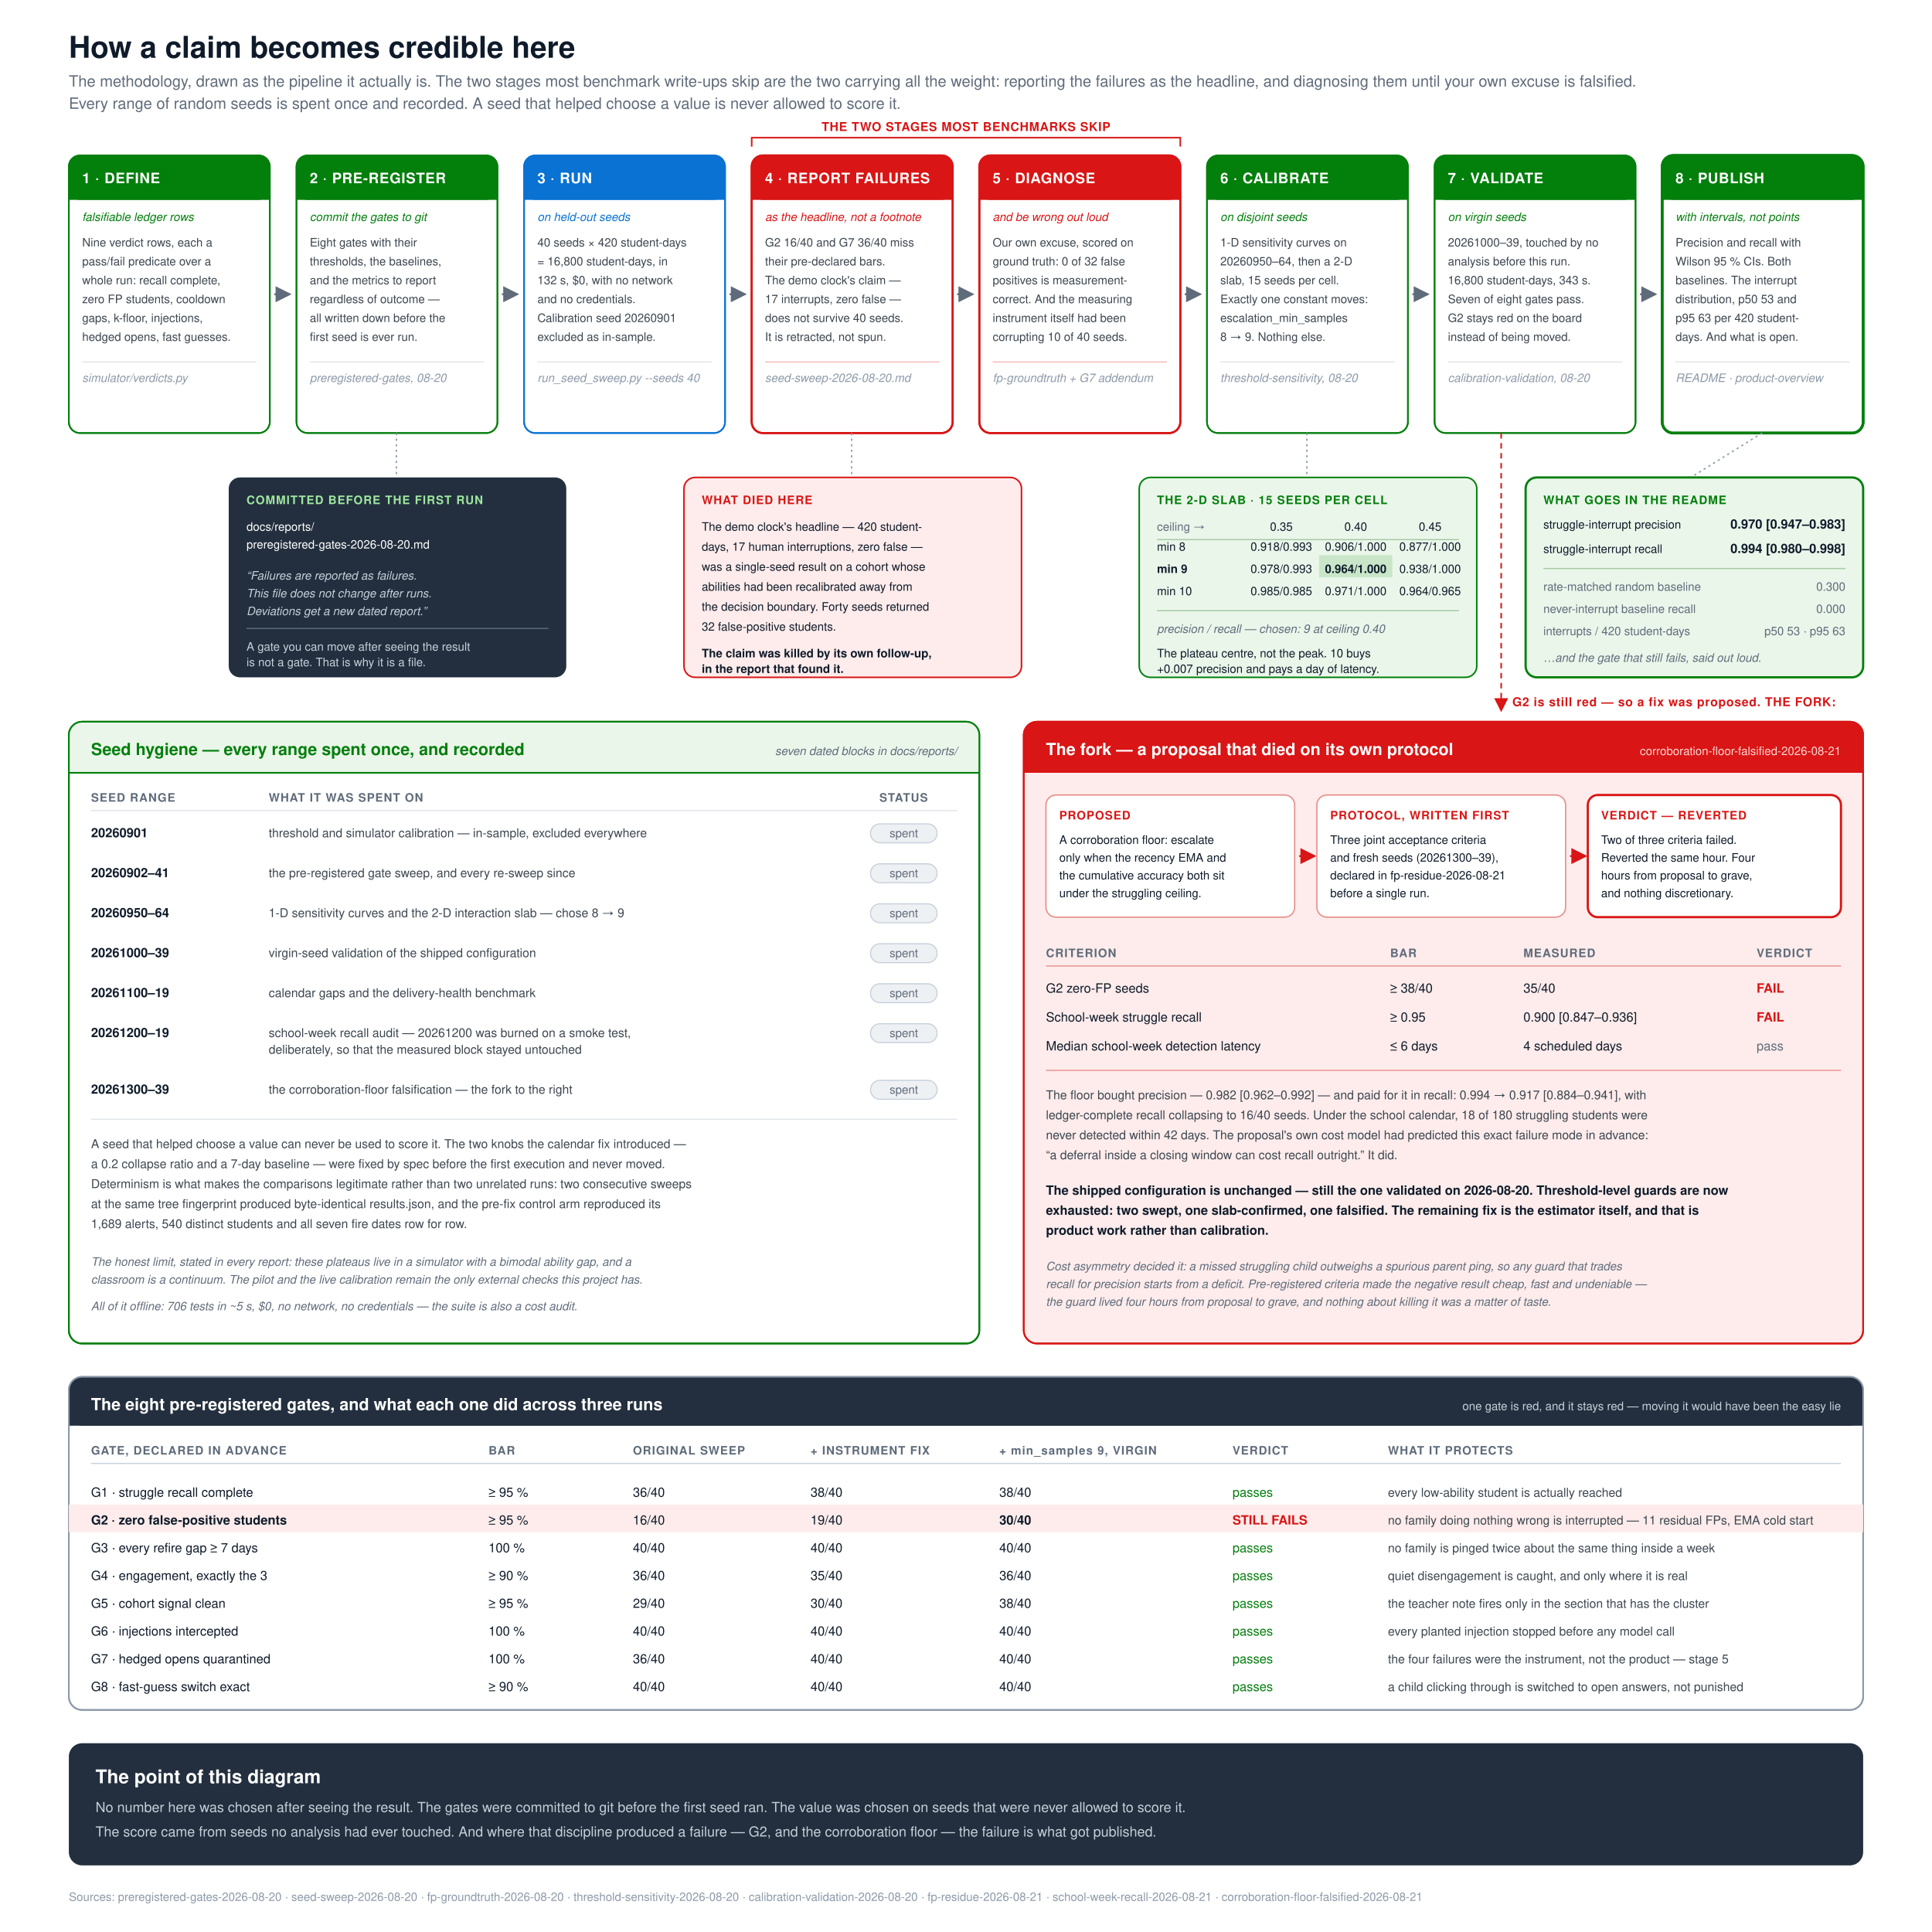
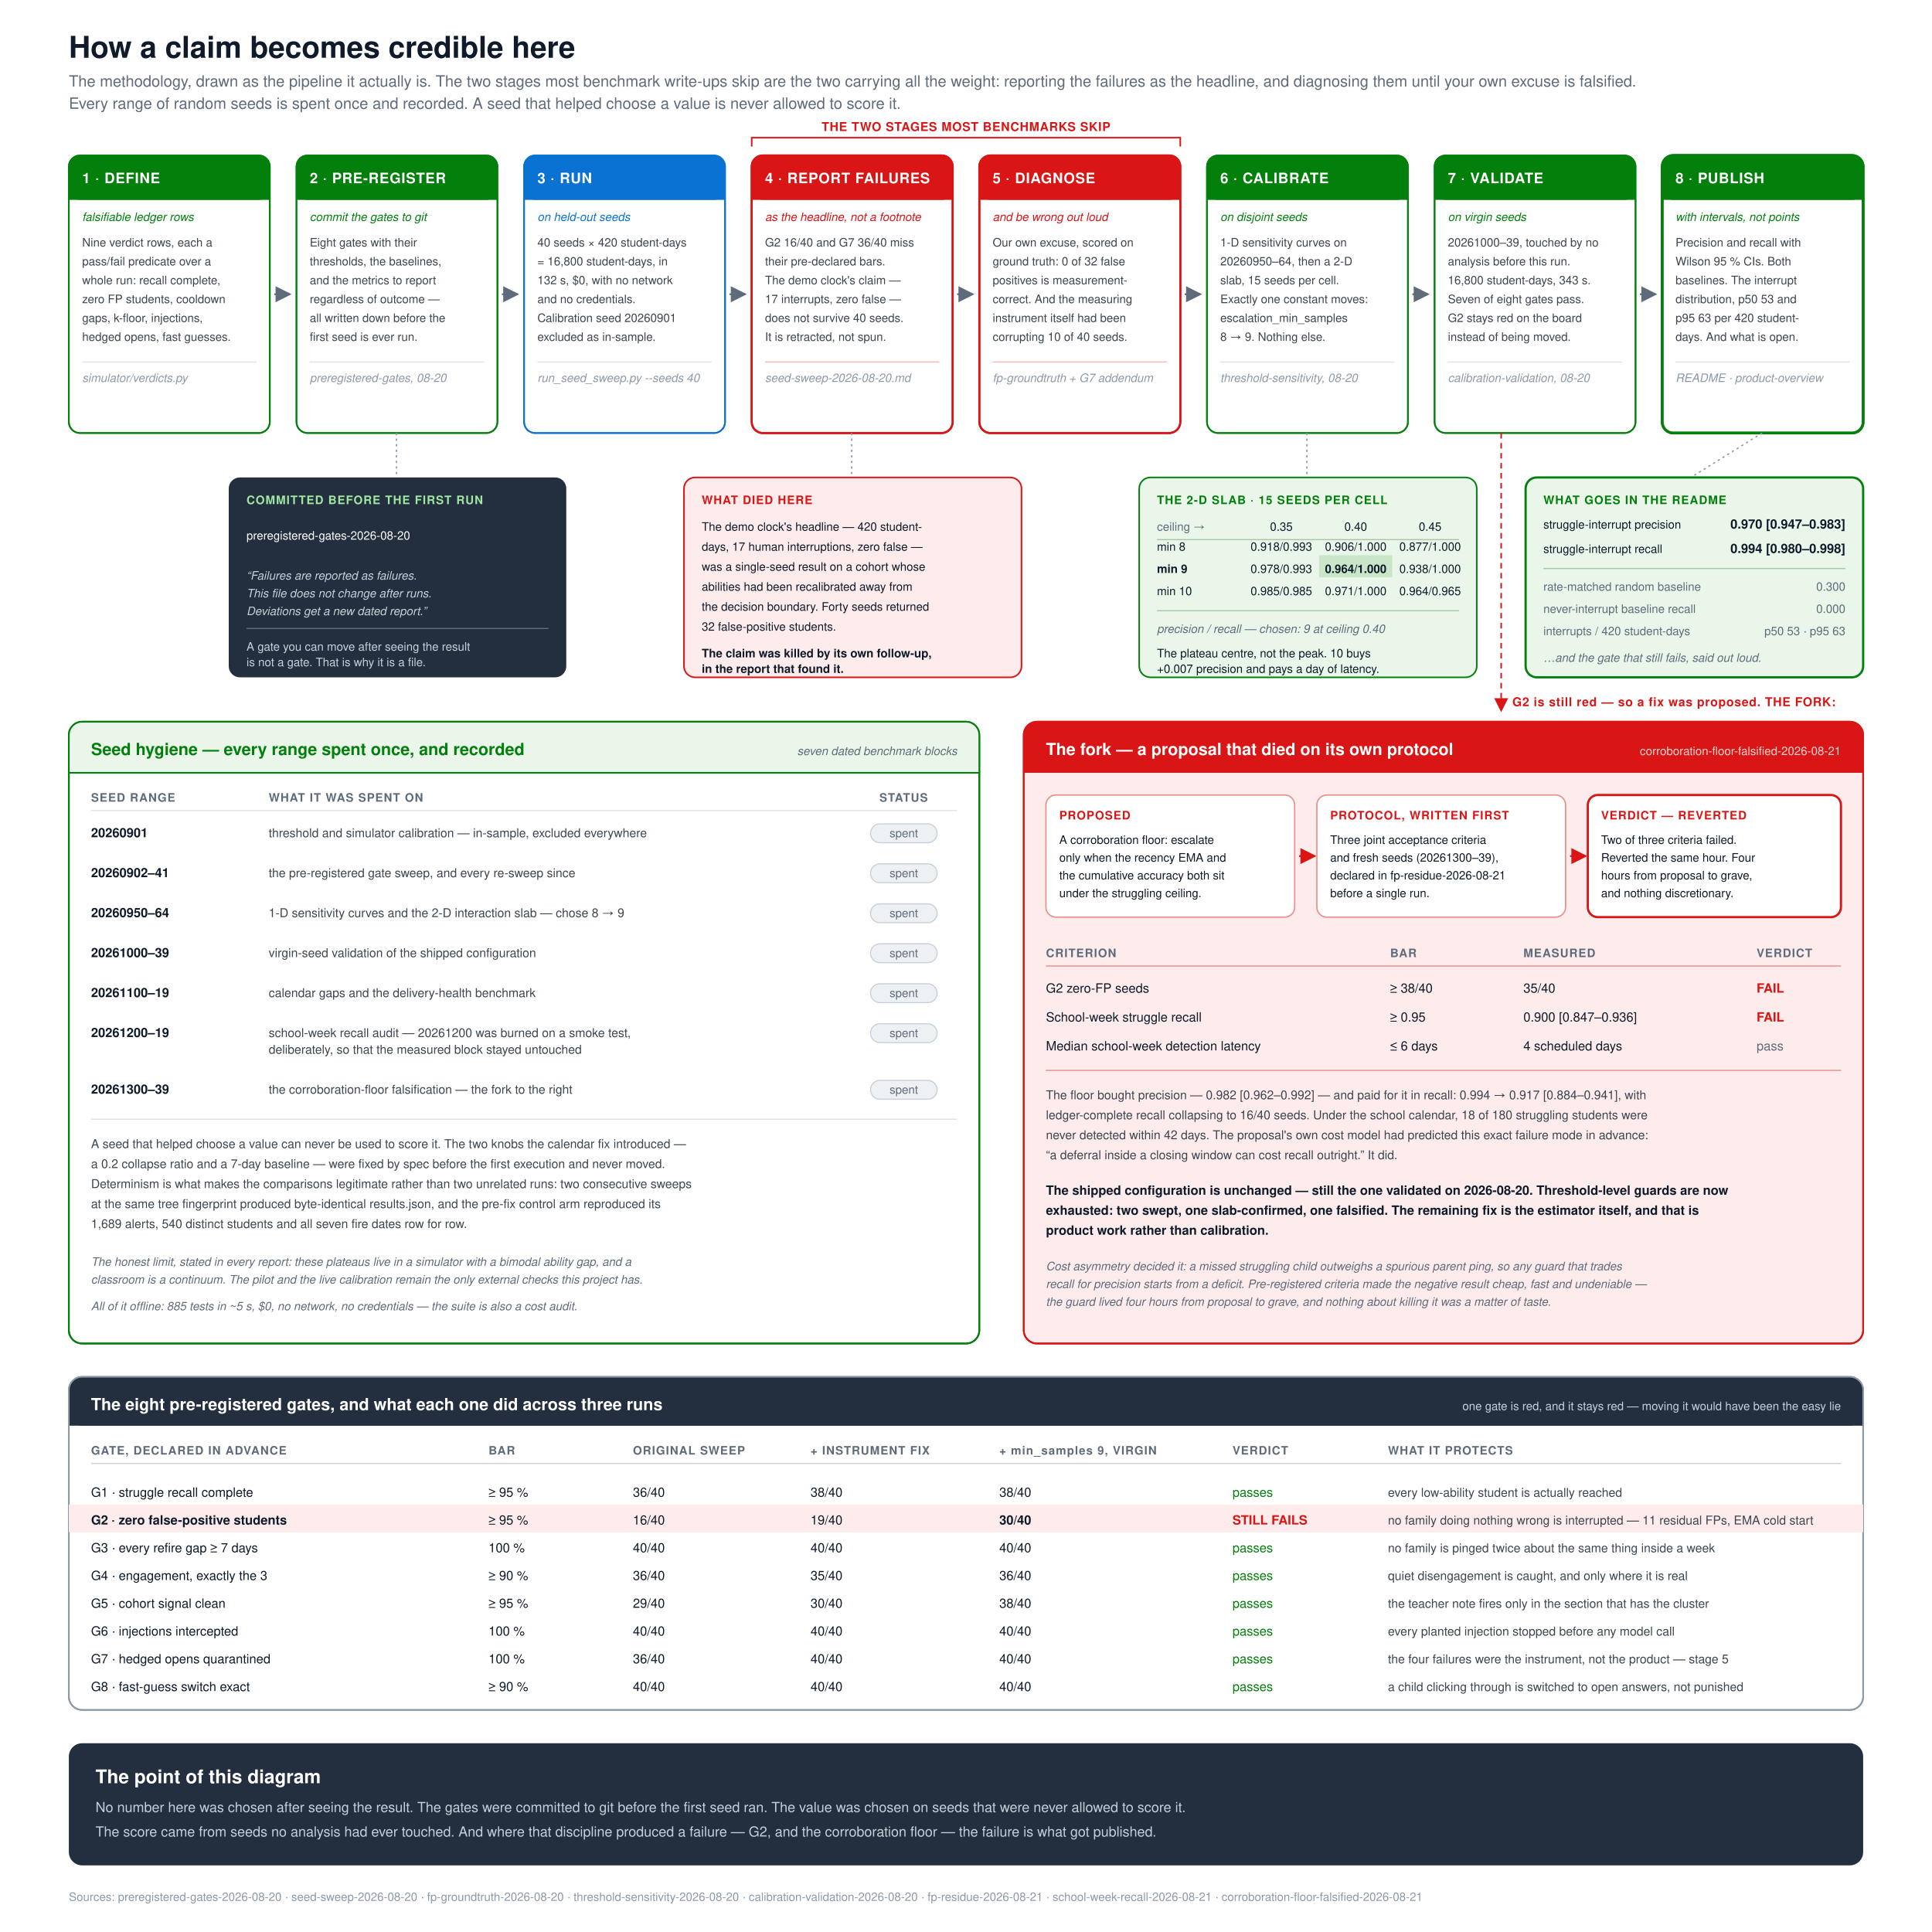
<svg xmlns="http://www.w3.org/2000/svg" width="1740" height="1740" viewBox="0 0 1740 1740">
  <style>
text { font-family: "Helvetica Neue", Helvetica, Arial, sans-serif; }
.title { font-size: 27px; font-weight: 700; fill: #0f1b2a; }
.sub { font-size: 14px; fill: #5f6b7a; }
.sh { font-size: 13px; font-weight: 700; fill: #ffffff; letter-spacing: 0.5px; }
.scap { font-size: 10.5px; font-style: italic; }
.sb { font-size: 10.5px; fill: #3c4650; }
.rcpt { font-size: 10.5px; font-style: italic; fill: #8c99a8; }
.lbl { font-size: 10.5px; font-weight: 700; letter-spacing: 0.7px; }
.co { font-size: 10.5px; fill: #0f1b2a; }
.coq { font-size: 10.5px; font-style: italic; fill: #c6d0da; }
.cow { font-size: 10.5px; fill: #ffffff; }
.ph { font-size: 15px; font-weight: 700; }
.tr { font-size: 11.5px; fill: #0f1b2a; }
.trb { font-size: 11.5px; font-weight: 700; fill: #0f1b2a; }
.trs { font-size: 11px; fill: #3c4650; }
.note { font-size: 11px; fill: #3c4650; }
.cap { font-size: 10.5px; font-style: italic; fill: #5f6b7a; }
.brk { font-size: 11px; font-weight: 700; fill: #d91515; letter-spacing: 0.5px; }
.foot { font-size: 10.5px; fill: #8c99a8; }
</style>
  <defs>
    <marker id="ar" markerWidth="9" markerHeight="9" refX="8" refY="4.5" orient="auto">
      <path d="M0,0 L9,4.5 L0,9 Z" fill="#5f6b7a" />
    </marker>
    <marker id="arr" markerWidth="9" markerHeight="9" refX="8" refY="4.5" orient="auto">
      <path d="M0,0 L9,4.5 L0,9 Z" fill="#d91515" />
    </marker>
  </defs>
  <rect x="0" y="0" width="1740" height="1740" fill="#ffffff" />
  <text class="title" x="62" y="52">How a claim becomes credible here</text>
  <text class="sub" x="62" y="78">The methodology, drawn as the pipeline it actually is. The two stages most benchmark write-ups skip are the two carrying all the weight: reporting the failures as the headline, and diagnosing them until your own excuse is falsified.</text>
  <text class="sub" x="62" y="98">Every range of random seeds is spent once and recorded. A seed that helped choose a value is never allowed to score it.</text>
  <path d="M677 132 L677 124 L1063 124 L1063 132" fill="none" stroke="#d91515" stroke-width="1.4" />
  <text class="brk" x="870" y="118" text-anchor="middle">THE TWO STAGES MOST BENCHMARKS SKIP</text>
  <g id="stage1">
    <rect x="62" y="140" width="181" height="250" rx="10" fill="#ffffff" stroke="#037f0c" stroke-width="1.4" />
    <rect x="62" y="140" width="181" height="40" rx="10" fill="#037f0c" />
    <rect x="62" y="164" width="181" height="16" fill="#037f0c" />
    <text class="sh" x="74" y="165">1 · DEFINE</text>
    <text class="scap" x="74" y="199" style="fill:#037f0c">falsifiable ledger rows</text>
    <text class="sb" x="74" y="222">Nine verdict rows, each a</text>
    <text class="sb" x="74" y="239">pass/fail predicate over a</text>
    <text class="sb" x="74" y="256">whole run: recall complete,</text>
    <text class="sb" x="74" y="273">zero FP students, cooldown</text>
    <text class="sb" x="74" y="290">gaps, k-floor, injections,</text>
    <text class="sb" x="74" y="307">hedged opens, fast guesses.</text>
    <line x1="74" y1="326" x2="231" y2="326" stroke="#dfe3e8" stroke-width="1" />
    <text class="rcpt" x="74" y="344">simulator/verdicts.py</text>
    <rect x="62" y="140" width="181" height="250" rx="10" fill="none" stroke="#037f0c" stroke-width="1.4" />
  </g>
  <line x1="247" y1="265" x2="261" y2="265" stroke="#5f6b7a" stroke-width="1.6" marker-end="url(#ar)" />
  <g id="stage2">
    <rect x="267" y="140" width="181" height="250" rx="10" fill="#ffffff" stroke="#037f0c" stroke-width="1.4" />
    <rect x="267" y="140" width="181" height="40" rx="10" fill="#037f0c" />
    <rect x="267" y="164" width="181" height="16" fill="#037f0c" />
    <text class="sh" x="279" y="165">2 · PRE-REGISTER</text>
    <text class="scap" x="279" y="199" style="fill:#037f0c">commit the gates to git</text>
    <text class="sb" x="279" y="222">Eight gates with their</text>
    <text class="sb" x="279" y="239">thresholds, the baselines,</text>
    <text class="sb" x="279" y="256">and the metrics to report</text>
    <text class="sb" x="279" y="273">regardless of outcome —</text>
    <text class="sb" x="279" y="290">all written down before the</text>
    <text class="sb" x="279" y="307">first seed is ever run.</text>
    <line x1="279" y1="326" x2="436" y2="326" stroke="#dfe3e8" stroke-width="1" />
    <text class="rcpt" x="279" y="344">preregistered-gates, 08-20</text>
    <rect x="267" y="140" width="181" height="250" rx="10" fill="none" stroke="#037f0c" stroke-width="1.4" />
  </g>
  <line x1="452" y1="265" x2="466" y2="265" stroke="#5f6b7a" stroke-width="1.6" marker-end="url(#ar)" />
  <g id="stage3">
    <rect x="472" y="140" width="181" height="250" rx="10" fill="#ffffff" stroke="#0972d3" stroke-width="1.4" />
    <rect x="472" y="140" width="181" height="40" rx="10" fill="#0972d3" />
    <rect x="472" y="164" width="181" height="16" fill="#0972d3" />
    <text class="sh" x="484" y="165">3 · RUN</text>
    <text class="scap" x="484" y="199" style="fill:#0972d3">on held-out seeds</text>
    <text class="sb" x="484" y="222">40 seeds × 420 student-days</text>
    <text class="sb" x="484" y="239">= 16,800 student-days, in</text>
    <text class="sb" x="484" y="256">132 s, $0, with no network</text>
    <text class="sb" x="484" y="273">and no credentials.</text>
    <text class="sb" x="484" y="290">Calibration seed 20260901</text>
    <text class="sb" x="484" y="307">excluded as in-sample.</text>
    <line x1="484" y1="326" x2="641" y2="326" stroke="#dfe3e8" stroke-width="1" />
    <text class="rcpt" x="484" y="344">run_seed_sweep.py --seeds 40</text>
    <rect x="472" y="140" width="181" height="250" rx="10" fill="none" stroke="#0972d3" stroke-width="1.4" />
  </g>
  <line x1="657" y1="265" x2="671" y2="265" stroke="#5f6b7a" stroke-width="1.6" marker-end="url(#ar)" />
  <g id="stage4">
    <rect x="677" y="140" width="181" height="250" rx="10" fill="#ffffff" stroke="#d91515" stroke-width="1.8" />
    <rect x="677" y="140" width="181" height="40" rx="10" fill="#d91515" />
    <rect x="677" y="164" width="181" height="16" fill="#d91515" />
    <text class="sh" x="689" y="165">4 · REPORT FAILURES</text>
    <text class="scap" x="689" y="199" style="fill:#d91515">as the headline, not a footnote</text>
    <text class="sb" x="689" y="222">G2 16/40 and G7 36/40 miss</text>
    <text class="sb" x="689" y="239">their pre-declared bars.</text>
    <text class="sb" x="689" y="256">The demo clock's claim —</text>
    <text class="sb" x="689" y="273">17 interrupts, zero false —</text>
    <text class="sb" x="689" y="290">does not survive 40 seeds.</text>
    <text class="sb" x="689" y="307">It is retracted, not spun.</text>
    <line x1="689" y1="326" x2="846" y2="326" stroke="#f3b8b4" stroke-width="1" />
    <text class="rcpt" x="689" y="344">seed-sweep-2026-08-20.md</text>
    <rect x="677" y="140" width="181" height="250" rx="10" fill="none" stroke="#d91515" stroke-width="1.8" />
  </g>
  <line x1="862" y1="265" x2="876" y2="265" stroke="#5f6b7a" stroke-width="1.6" marker-end="url(#ar)" />
  <g id="stage5">
    <rect x="882" y="140" width="181" height="250" rx="10" fill="#ffffff" stroke="#d91515" stroke-width="1.8" />
    <rect x="882" y="140" width="181" height="40" rx="10" fill="#d91515" />
    <rect x="882" y="164" width="181" height="16" fill="#d91515" />
    <text class="sh" x="894" y="165">5 · DIAGNOSE</text>
    <text class="scap" x="894" y="199" style="fill:#d91515">and be wrong out loud</text>
    <text class="sb" x="894" y="222">Our own excuse, scored on</text>
    <text class="sb" x="894" y="239">ground truth: 0 of 32 false</text>
    <text class="sb" x="894" y="256">positives is measurement-</text>
    <text class="sb" x="894" y="273">correct. And the measuring</text>
    <text class="sb" x="894" y="290">instrument itself had been</text>
    <text class="sb" x="894" y="307">corrupting 10 of 40 seeds.</text>
    <line x1="894" y1="326" x2="1051" y2="326" stroke="#f3b8b4" stroke-width="1" />
    <text class="rcpt" x="894" y="344">fp-groundtruth + G7 addendum</text>
    <rect x="882" y="140" width="181" height="250" rx="10" fill="none" stroke="#d91515" stroke-width="1.8" />
  </g>
  <line x1="1067" y1="265" x2="1081" y2="265" stroke="#5f6b7a" stroke-width="1.6" marker-end="url(#ar)" />
  <g id="stage6">
    <rect x="1087" y="140" width="181" height="250" rx="10" fill="#ffffff" stroke="#037f0c" stroke-width="1.4" />
    <rect x="1087" y="140" width="181" height="40" rx="10" fill="#037f0c" />
    <rect x="1087" y="164" width="181" height="16" fill="#037f0c" />
    <text class="sh" x="1099" y="165">6 · CALIBRATE</text>
    <text class="scap" x="1099" y="199" style="fill:#037f0c">on disjoint seeds</text>
    <text class="sb" x="1099" y="222">1-D sensitivity curves on</text>
    <text class="sb" x="1099" y="239">20260950–64, then a 2-D</text>
    <text class="sb" x="1099" y="256">slab, 15 seeds per cell.</text>
    <text class="sb" x="1099" y="273">Exactly one constant moves:</text>
    <text class="sb" x="1099" y="290">escalation_min_samples</text>
    <text class="sb" x="1099" y="307">8 → 9. Nothing else.</text>
    <line x1="1099" y1="326" x2="1256" y2="326" stroke="#dfe3e8" stroke-width="1" />
    <text class="rcpt" x="1099" y="344">threshold-sensitivity, 08-20</text>
    <rect x="1087" y="140" width="181" height="250" rx="10" fill="none" stroke="#037f0c" stroke-width="1.4" />
  </g>
  <line x1="1272" y1="265" x2="1286" y2="265" stroke="#5f6b7a" stroke-width="1.6" marker-end="url(#ar)" />
  <g id="stage7">
    <rect x="1292" y="140" width="181" height="250" rx="10" fill="#ffffff" stroke="#037f0c" stroke-width="1.4" />
    <rect x="1292" y="140" width="181" height="40" rx="10" fill="#037f0c" />
    <rect x="1292" y="164" width="181" height="16" fill="#037f0c" />
    <text class="sh" x="1304" y="165">7 · VALIDATE</text>
    <text class="scap" x="1304" y="199" style="fill:#037f0c">on virgin seeds</text>
    <text class="sb" x="1304" y="222">20261000–39, touched by no</text>
    <text class="sb" x="1304" y="239">analysis before this run.</text>
    <text class="sb" x="1304" y="256">16,800 student-days, 343 s.</text>
    <text class="sb" x="1304" y="273">Seven of eight gates pass.</text>
    <text class="sb" x="1304" y="290">G2 stays red on the board</text>
    <text class="sb" x="1304" y="307">instead of being moved.</text>
    <line x1="1304" y1="326" x2="1461" y2="326" stroke="#dfe3e8" stroke-width="1" />
    <text class="rcpt" x="1304" y="344">calibration-validation, 08-20</text>
    <rect x="1292" y="140" width="181" height="250" rx="10" fill="none" stroke="#037f0c" stroke-width="1.4" />
  </g>
  <line x1="1477" y1="265" x2="1491" y2="265" stroke="#5f6b7a" stroke-width="1.6" marker-end="url(#ar)" />
  <g id="stage8">
    <rect x="1497" y="140" width="181" height="250" rx="10" fill="#ffffff" stroke="#037f0c" stroke-width="2.4" />
    <rect x="1497" y="140" width="181" height="40" rx="10" fill="#037f0c" />
    <rect x="1497" y="164" width="181" height="16" fill="#037f0c" />
    <text class="sh" x="1509" y="165">8 · PUBLISH</text>
    <text class="scap" x="1509" y="199" style="fill:#037f0c">with intervals, not points</text>
    <text class="sb" x="1509" y="222">Precision and recall with</text>
    <text class="sb" x="1509" y="239">Wilson 95 % CIs. Both</text>
    <text class="sb" x="1509" y="256">baselines. The interrupt</text>
    <text class="sb" x="1509" y="273">distribution, p50 53 and</text>
    <text class="sb" x="1509" y="290">p95 63 per 420 student-</text>
    <text class="sb" x="1509" y="307">days. And what is open.</text>
    <line x1="1509" y1="326" x2="1666" y2="326" stroke="#dfe3e8" stroke-width="1" />
    <text class="rcpt" x="1509" y="344">README · product-overview</text>
    <rect x="1497" y="140" width="181" height="250" rx="10" fill="none" stroke="#037f0c" stroke-width="2.4" />
  </g>
  <line x1="357" y1="390" x2="357" y2="428" stroke="#8c99a8" stroke-width="1.2" stroke-dasharray="2 3" />
  <line x1="767" y1="390" x2="767" y2="428" stroke="#8c99a8" stroke-width="1.2" stroke-dasharray="2 3" />
  <line x1="1177" y1="390" x2="1177" y2="428" stroke="#8c99a8" stroke-width="1.2" stroke-dasharray="2 3" />
  <line x1="1587" y1="390" x2="1526" y2="428" stroke="#8c99a8" stroke-width="1.2" stroke-dasharray="2 3" />
  <g id="callout1">
    <rect x="206" y="430" width="304" height="180" rx="10" fill="#232f3e" />
    <text class="lbl" x="222" y="454" style="fill:#9fe6a0">COMMITTED BEFORE THE FIRST RUN</text>
-     <text class="cow" x="222" y="478">docs/reports/</text>
-     <text class="cow" x="222" y="494">preregistered-gates-2026-08-20.md</text>
+     <text class="cow" x="222" y="486">preregistered-gates-2026-08-20</text>
    <text class="coq" x="222" y="522">“Failures are reported as failures.</text>
    <text class="coq" x="222" y="538">This file does not change after runs.</text>
    <text class="coq" x="222" y="554">Deviations get a new dated report.”</text>
    <line x1="222" y1="566" x2="494" y2="566" stroke="#5c6b7d" stroke-width="1" />
    <text class="co" x="222" y="586" style="fill:#c6d0da">A gate you can move after seeing the result</text>
    <text class="co" x="222" y="600" style="fill:#c6d0da">is not a gate. That is why it is a file.</text>
  </g>
  <g id="callout2">
    <rect x="616" y="430" width="304" height="180" rx="10" fill="#fdeceb" stroke="#d91515" stroke-width="1.4" />
    <text class="lbl" x="632" y="454" style="fill:#d91515">WHAT DIED HERE</text>
    <text class="co" x="632" y="478">The demo clock's headline — 420 student-</text>
    <text class="co" x="632" y="496">days, 17 human interruptions, zero false —</text>
    <text class="co" x="632" y="514">was a single-seed result on a cohort whose</text>
    <text class="co" x="632" y="532">abilities had been recalibrated away from</text>
    <text class="co" x="632" y="550">the decision boundary. Forty seeds returned</text>
    <text class="co" x="632" y="568">32 false-positive students.</text>
    <text class="co" x="632" y="592" style="font-weight:700">The claim was killed by its own follow-up,</text>
    <text class="co" x="632" y="606" style="font-weight:700">in the report that found it.</text>
  </g>
  <g id="callout3">
    <rect x="1026" y="430" width="304" height="180" rx="10" fill="#eaf6ea" stroke="#037f0c" stroke-width="1.4" />
    <text class="lbl" x="1042" y="454" style="fill:#037f0c">THE 2-D SLAB · 15 SEEDS PER CELL</text>
    <rect x="1188" y="500" width="66" height="20" fill="#c9e6c9" />
    <text class="co" x="1042" y="478" style="fill:#5f6b7a">ceiling →</text>
    <text class="co" x="1154" y="478" text-anchor="middle">0.35</text>
    <text class="co" x="1221" y="478" text-anchor="middle">0.40</text>
    <text class="co" x="1288" y="478" text-anchor="middle">0.45</text>
    <line x1="1042" y1="486" x2="1314" y2="486" stroke="#a5c8a5" stroke-width="1" />
    <text class="co" x="1042" y="496">min 8</text>
    <text class="co" x="1154" y="496" text-anchor="middle">0.918/0.993</text>
    <text class="co" x="1221" y="496" text-anchor="middle">0.906/1.000</text>
    <text class="co" x="1288" y="496" text-anchor="middle">0.877/1.000</text>
    <text class="co" x="1042" y="516" style="font-weight:700">min 9</text>
    <text class="co" x="1154" y="516" text-anchor="middle">0.978/0.993</text>
    <text class="co" x="1221" y="516" text-anchor="middle" style="font-weight:700">0.964/1.000</text>
    <text class="co" x="1288" y="516" text-anchor="middle">0.938/1.000</text>
    <text class="co" x="1042" y="536">min 10</text>
    <text class="co" x="1154" y="536" text-anchor="middle">0.985/0.985</text>
    <text class="co" x="1221" y="536" text-anchor="middle">0.971/1.000</text>
    <text class="co" x="1288" y="536" text-anchor="middle">0.964/0.965</text>
    <line x1="1042" y1="550" x2="1314" y2="550" stroke="#a5c8a5" stroke-width="1" />
    <text class="cap" x="1042" y="570">precision / recall — chosen: 9 at ceiling 0.40</text>
    <text class="co" x="1042" y="592">The plateau centre, not the peak. 10 buys</text>
    <text class="co" x="1042" y="606">+0.007 precision and pays a day of latency.</text>
  </g>
  <g id="callout4">
    <rect x="1374" y="430" width="304" height="180" rx="10" fill="#eaf6ea" stroke="#037f0c" stroke-width="2" />
    <text class="lbl" x="1390" y="454" style="fill:#037f0c">WHAT GOES IN THE README</text>
    <text class="co" x="1390" y="476">struggle-interrupt precision</text>
    <text class="trb" x="1662" y="476" text-anchor="end">0.970 [0.947–0.983]</text>
    <text class="co" x="1390" y="498">struggle-interrupt recall</text>
    <text class="trb" x="1662" y="498" text-anchor="end">0.994 [0.980–0.998]</text>
    <line x1="1390" y1="512" x2="1662" y2="512" stroke="#a5c8a5" stroke-width="1" />
    <text class="co" x="1390" y="532" style="fill:#5f6b7a">rate-matched random baseline</text>
    <text class="co" x="1662" y="532" text-anchor="end" style="fill:#5f6b7a">0.300</text>
    <text class="co" x="1390" y="552" style="fill:#5f6b7a">never-interrupt baseline recall</text>
    <text class="co" x="1662" y="552" text-anchor="end" style="fill:#5f6b7a">0.000</text>
    <text class="co" x="1390" y="572" style="fill:#5f6b7a">interrupts / 420 student-days</text>
    <text class="co" x="1662" y="572" text-anchor="end" style="fill:#5f6b7a">p50 53 · p95 63</text>
    <text class="cap" x="1390" y="596">…and the gate that still fails, said out loud.</text>
  </g>
  <path d="M1352 390 L1352 640" fill="none" stroke="#d91515" stroke-width="1.4" stroke-dasharray="5 4" marker-end="url(#arr)" />
  <text class="brk" x="1362" y="636">G2 is still red — so a fix was proposed. THE FORK:</text>
  <g id="seedledger">
    <rect x="62" y="650" width="820" height="560" rx="12" fill="#ffffff" stroke="#037f0c" stroke-width="1.5" />
    <rect x="62" y="650" width="820" height="46" rx="12" fill="#eaf6ea" />
    <rect x="62" y="674" width="820" height="22" fill="#eaf6ea" />
    <line x1="62" y1="696" x2="882" y2="696" stroke="#037f0c" stroke-width="1.5" />
    <text class="ph" x="82" y="680" style="fill:#037f0c">Seed hygiene — every range spent once, and recorded</text>
-     <text class="cap" x="862" y="680" text-anchor="end">seven dated blocks in docs/reports/</text>
+     <text class="cap" x="862" y="680" text-anchor="end">seven dated benchmark blocks</text>
    <rect x="62" y="650" width="820" height="560" rx="12" fill="none" stroke="#037f0c" stroke-width="1.5" />
    <text class="lbl" x="82" y="722" style="fill:#5f6b7a">SEED RANGE</text>
    <text class="lbl" x="242" y="722" style="fill:#5f6b7a">WHAT IT WAS SPENT ON</text>
    <text class="lbl" x="792" y="722" style="fill:#5f6b7a">STATUS</text>
    <line x1="82" y1="730" x2="862" y2="730" stroke="#dfe3e8" stroke-width="1" />
    <text class="trb" x="82" y="754">20260901</text>
    <text class="trs" x="242" y="754">threshold and simulator calibration — in-sample, excluded everywhere</text>
    <rect x="784" y="742" width="60" height="17" rx="8.5" fill="#eef1f4" stroke="#c6d0da" stroke-width="1" />
    <text class="cap" x="814" y="754" text-anchor="middle" style="font-style:normal">spent</text>
    <text class="trb" x="82" y="790">20260902–41</text>
    <text class="trs" x="242" y="790">the pre-registered gate sweep, and every re-sweep since</text>
    <rect x="784" y="778" width="60" height="17" rx="8.5" fill="#eef1f4" stroke="#c6d0da" stroke-width="1" />
    <text class="cap" x="814" y="790" text-anchor="middle" style="font-style:normal">spent</text>
    <text class="trb" x="82" y="826">20260950–64</text>
    <text class="trs" x="242" y="826">1-D sensitivity curves and the 2-D interaction slab — chose 8 → 9</text>
    <rect x="784" y="814" width="60" height="17" rx="8.5" fill="#eef1f4" stroke="#c6d0da" stroke-width="1" />
    <text class="cap" x="814" y="826" text-anchor="middle" style="font-style:normal">spent</text>
    <text class="trb" x="82" y="862">20261000–39</text>
    <text class="trs" x="242" y="862">virgin-seed validation of the shipped configuration</text>
    <rect x="784" y="850" width="60" height="17" rx="8.5" fill="#eef1f4" stroke="#c6d0da" stroke-width="1" />
    <text class="cap" x="814" y="862" text-anchor="middle" style="font-style:normal">spent</text>
    <text class="trb" x="82" y="898">20261100–19</text>
    <text class="trs" x="242" y="898">calendar gaps and the delivery-health benchmark</text>
    <rect x="784" y="886" width="60" height="17" rx="8.5" fill="#eef1f4" stroke="#c6d0da" stroke-width="1" />
    <text class="cap" x="814" y="898" text-anchor="middle" style="font-style:normal">spent</text>
    <text class="trb" x="82" y="934">20261200–19</text>
    <text class="trs" x="242" y="934">school-week recall audit — 20261200 was burned on a smoke test,</text>
    <text class="trs" x="242" y="949">deliberately, so that the measured block stayed untouched</text>
    <rect x="784" y="922" width="60" height="17" rx="8.5" fill="#eef1f4" stroke="#c6d0da" stroke-width="1" />
    <text class="cap" x="814" y="934" text-anchor="middle" style="font-style:normal">spent</text>
    <text class="trb" x="82" y="985">20261300–39</text>
    <text class="trs" x="242" y="985">the corroboration-floor falsification — the fork to the right</text>
    <rect x="784" y="973" width="60" height="17" rx="8.5" fill="#eef1f4" stroke="#c6d0da" stroke-width="1" />
    <text class="cap" x="814" y="985" text-anchor="middle" style="font-style:normal">spent</text>
    <line x1="82" y1="1008" x2="862" y2="1008" stroke="#dfe3e8" stroke-width="1" />
    <text class="note" x="82" y="1034">A seed that helped choose a value can never be used to score it. The two knobs the calendar fix introduced —</text>
    <text class="note" x="82" y="1052">a 0.2 collapse ratio and a 7-day baseline — were fixed by spec before the first execution and never moved.</text>
    <text class="note" x="82" y="1070">Determinism is what makes the comparisons legitimate rather than two unrelated runs: two consecutive sweeps</text>
    <text class="note" x="82" y="1088">at the same tree fingerprint produced byte-identical results.json, and the pre-fix control arm reproduced its</text>
    <text class="note" x="82" y="1106">1,689 alerts, 540 distinct students and all seven fire dates row for row.</text>
    <text class="cap" x="82" y="1140">The honest limit, stated in every report: these plateaus live in a simulator with a bimodal ability gap, and a</text>
    <text class="cap" x="82" y="1156">classroom is a continuum. The pilot and the live calibration remain the only external checks this project has.</text>
-     <text class="cap" x="82" y="1180">All of it offline: 706 tests in ~5 s, $0, no network, no credentials — the suite is also a cost audit.</text>
+     <text class="cap" x="82" y="1180">All of it offline: 885 tests in ~5 s, $0, no network, no credentials — the suite is also a cost audit.</text>
  </g>
  <g id="fork">
    <rect x="922" y="650" width="756" height="560" rx="12" fill="#fdeceb" stroke="#d91515" stroke-width="1.5" />
    <rect x="922" y="650" width="756" height="46" rx="12" fill="#d91515" />
    <rect x="922" y="674" width="756" height="22" fill="#d91515" />
    <text class="ph" x="942" y="680" style="fill:#ffffff">The fork — a proposal that died on its own protocol</text>
    <text class="co" x="1658" y="680" text-anchor="end" style="fill:#ffd7d4">corroboration-floor-falsified-2026-08-21</text>
    <rect x="922" y="650" width="756" height="560" rx="12" fill="none" stroke="#d91515" stroke-width="1.5" />
    <rect x="942" y="716" width="224" height="110" rx="9" fill="#ffffff" stroke="#e8908a" stroke-width="1.2" />
    <text class="lbl" x="954" y="738" style="fill:#d91515">PROPOSED</text>
    <text class="co" x="954" y="760">A corroboration floor: escalate</text>
    <text class="co" x="954" y="776">only when the recency EMA and</text>
    <text class="co" x="954" y="792">the cumulative accuracy both sit</text>
    <text class="co" x="954" y="808">under the struggling ceiling.</text>
    <line x1="1170" y1="771" x2="1184" y2="771" stroke="#d91515" stroke-width="1.6" marker-end="url(#arr)" />
    <rect x="1186" y="716" width="224" height="110" rx="9" fill="#ffffff" stroke="#e8908a" stroke-width="1.2" />
    <text class="lbl" x="1198" y="738" style="fill:#d91515">PROTOCOL, WRITTEN FIRST</text>
    <text class="co" x="1198" y="760">Three joint acceptance criteria</text>
    <text class="co" x="1198" y="776">and fresh seeds (20261300–39),</text>
    <text class="co" x="1198" y="792">declared in fp-residue-2026-08-21</text>
    <text class="co" x="1198" y="808">before a single run.</text>
    <line x1="1414" y1="771" x2="1428" y2="771" stroke="#d91515" stroke-width="1.6" marker-end="url(#arr)" />
    <rect x="1430" y="716" width="228" height="110" rx="9" fill="#ffffff" stroke="#d91515" stroke-width="2" />
    <text class="lbl" x="1442" y="738" style="fill:#d91515">VERDICT — REVERTED</text>
    <text class="co" x="1442" y="760">Two of three criteria failed.</text>
    <text class="co" x="1442" y="776">Reverted the same hour. Four</text>
    <text class="co" x="1442" y="792">hours from proposal to grave,</text>
    <text class="co" x="1442" y="808">and nothing discretionary.</text>
    <text class="lbl" x="942" y="862" style="fill:#5f6b7a">CRITERION</text>
    <text class="lbl" x="1252" y="862" style="fill:#5f6b7a">BAR</text>
    <text class="lbl" x="1372" y="862" style="fill:#5f6b7a">MEASURED</text>
    <text class="lbl" x="1582" y="862" style="fill:#5f6b7a">VERDICT</text>
    <line x1="942" y1="870" x2="1658" y2="870" stroke="#e8908a" stroke-width="1" />
    <text class="tr" x="942" y="894">G2 zero-FP seeds</text>
    <text class="tr" x="1252" y="894">≥ 38/40</text>
    <text class="tr" x="1372" y="894">35/40</text>
    <text class="trb" x="1582" y="894" style="fill:#d91515">FAIL</text>
    <text class="tr" x="942" y="920">School-week struggle recall</text>
    <text class="tr" x="1252" y="920">≥ 0.95</text>
    <text class="tr" x="1372" y="920">0.900 [0.847–0.936]</text>
    <text class="trb" x="1582" y="920" style="fill:#d91515">FAIL</text>
    <text class="tr" x="942" y="946">Median school-week detection latency</text>
    <text class="tr" x="1252" y="946">≤ 6 days</text>
    <text class="tr" x="1372" y="946">4 scheduled days</text>
    <text class="tr" x="1582" y="946" style="fill:#5f6b7a">pass</text>
    <line x1="942" y1="964" x2="1658" y2="964" stroke="#e8908a" stroke-width="1" />
    <text class="note" x="942" y="990">The floor bought precision — 0.982 [0.962–0.992] — and paid for it in recall: 0.994 → 0.917 [0.884–0.941], with</text>
    <text class="note" x="942" y="1008">ledger-complete recall collapsing to 16/40 seeds. Under the school calendar, 18 of 180 struggling students were</text>
    <text class="note" x="942" y="1026">never detected within 42 days. The proposal's own cost model had predicted this exact failure mode in advance:</text>
    <text class="note" x="942" y="1044">“a deferral inside a closing window can cost recall outright.” It did.</text>
    <text class="trb" x="942" y="1076">The shipped configuration is unchanged — still the one validated on 2026-08-20. Threshold-level guards are now</text>
    <text class="trb" x="942" y="1094">exhausted: two swept, one slab-confirmed, one falsified. The remaining fix is the estimator itself, and that is</text>
    <text class="trb" x="942" y="1112">product work rather than calibration.</text>
    <text class="cap" x="942" y="1144">Cost asymmetry decided it: a missed struggling child outweighs a spurious parent ping, so any guard that trades</text>
    <text class="cap" x="942" y="1160">recall for precision starts from a deficit. Pre-registered criteria made the negative result cheap, fast and undeniable —</text>
    <text class="cap" x="942" y="1176">the guard lived four hours from proposal to grave, and nothing about killing it was a matter of taste.</text>
  </g>
  <g id="gates">
    <rect x="62" y="1240" width="1616" height="300" rx="12" fill="#ffffff" stroke="#8c99a8" stroke-width="1.4" />
    <rect x="62" y="1240" width="1616" height="44" rx="12" fill="#232f3e" />
    <rect x="62" y="1266" width="1616" height="18" fill="#232f3e" />
    <text x="82" y="1270" style="font-size:15;font-weight:700;fill:#ffffff">The eight pre-registered gates, and what each one did across three runs</text>
    <text class="co" x="1658" y="1270" text-anchor="end" style="fill:#c6d0da">one gate is red, and it stays red — moving it would have been the easy lie</text>
    <rect x="62" y="1240" width="1616" height="300" rx="12" fill="none" stroke="#8c99a8" stroke-width="1.4" />
    <rect x="62" y="1355" width="1616" height="25" fill="#fdeceb" />
    <text class="lbl" x="82" y="1310" style="fill:#5f6b7a">GATE, DECLARED IN ADVANCE</text>
    <text class="lbl" x="440" y="1310" style="fill:#5f6b7a">BAR</text>
    <text class="lbl" x="570" y="1310" style="fill:#5f6b7a">ORIGINAL SWEEP</text>
    <text class="lbl" x="730" y="1310" style="fill:#5f6b7a">+ INSTRUMENT FIX</text>
    <text class="lbl" x="900" y="1310" style="fill:#5f6b7a">+ min_samples 9, VIRGIN</text>
    <text class="lbl" x="1110" y="1310" style="fill:#5f6b7a">VERDICT</text>
    <text class="lbl" x="1250" y="1310" style="fill:#5f6b7a">WHAT IT PROTECTS</text>
    <line x1="82" y1="1318" x2="1658" y2="1318" stroke="#c6d0da" stroke-width="1" />
    <text class="tr" x="82" y="1348">G1 · struggle recall complete</text>
    <text class="tr" x="440" y="1348">≥ 95 %</text>
    <text class="tr" x="570" y="1348">36/40</text>
    <text class="tr" x="730" y="1348">38/40</text>
    <text class="tr" x="900" y="1348">38/40</text>
    <text class="tr" x="1110" y="1348" style="fill:#037f0c">passes</text>
    <text class="trs" x="1250" y="1348">every low-ability student is actually reached</text>
    <text class="trb" x="82" y="1373">G2 · zero false-positive students</text>
    <text class="tr" x="440" y="1373">≥ 95 %</text>
    <text class="tr" x="570" y="1373">16/40</text>
    <text class="tr" x="730" y="1373">19/40</text>
    <text class="trb" x="900" y="1373">30/40</text>
    <text class="trb" x="1110" y="1373" style="fill:#d91515">STILL FAILS</text>
    <text class="trs" x="1250" y="1373">no family doing nothing wrong is interrupted — 11 residual FPs, EMA cold start</text>
    <text class="tr" x="82" y="1398">G3 · every refire gap ≥ 7 days</text>
    <text class="tr" x="440" y="1398">100 %</text>
    <text class="tr" x="570" y="1398">40/40</text>
    <text class="tr" x="730" y="1398">40/40</text>
    <text class="tr" x="900" y="1398">40/40</text>
    <text class="tr" x="1110" y="1398" style="fill:#037f0c">passes</text>
    <text class="trs" x="1250" y="1398">no family is pinged twice about the same thing inside a week</text>
    <text class="tr" x="82" y="1423">G4 · engagement, exactly the 3</text>
    <text class="tr" x="440" y="1423">≥ 90 %</text>
    <text class="tr" x="570" y="1423">36/40</text>
    <text class="tr" x="730" y="1423">35/40</text>
    <text class="tr" x="900" y="1423">36/40</text>
    <text class="tr" x="1110" y="1423" style="fill:#037f0c">passes</text>
    <text class="trs" x="1250" y="1423">quiet disengagement is caught, and only where it is real</text>
    <text class="tr" x="82" y="1448">G5 · cohort signal clean</text>
    <text class="tr" x="440" y="1448">≥ 95 %</text>
    <text class="tr" x="570" y="1448">29/40</text>
    <text class="tr" x="730" y="1448">30/40</text>
    <text class="tr" x="900" y="1448">38/40</text>
    <text class="tr" x="1110" y="1448" style="fill:#037f0c">passes</text>
    <text class="trs" x="1250" y="1448">the teacher note fires only in the section that has the cluster</text>
    <text class="tr" x="82" y="1473">G6 · injections intercepted</text>
    <text class="tr" x="440" y="1473">100 %</text>
    <text class="tr" x="570" y="1473">40/40</text>
    <text class="tr" x="730" y="1473">40/40</text>
    <text class="tr" x="900" y="1473">40/40</text>
    <text class="tr" x="1110" y="1473" style="fill:#037f0c">passes</text>
    <text class="trs" x="1250" y="1473">every planted injection stopped before any model call</text>
    <text class="tr" x="82" y="1498">G7 · hedged opens quarantined</text>
    <text class="tr" x="440" y="1498">100 %</text>
    <text class="tr" x="570" y="1498">36/40</text>
    <text class="tr" x="730" y="1498">40/40</text>
    <text class="tr" x="900" y="1498">40/40</text>
    <text class="tr" x="1110" y="1498" style="fill:#037f0c">passes</text>
    <text class="trs" x="1250" y="1498">the four failures were the instrument, not the product — stage 5</text>
    <text class="tr" x="82" y="1523">G8 · fast-guess switch exact</text>
    <text class="tr" x="440" y="1523">≥ 90 %</text>
    <text class="tr" x="570" y="1523">40/40</text>
    <text class="tr" x="730" y="1523">40/40</text>
    <text class="tr" x="900" y="1523">40/40</text>
    <text class="tr" x="1110" y="1523" style="fill:#037f0c">passes</text>
    <text class="trs" x="1250" y="1523">a child clicking through is switched to open answers, not punished</text>
  </g>
  <g id="point">
    <rect x="62" y="1570" width="1616" height="110" rx="12" fill="#232f3e" />
    <text x="86" y="1606" style="font-size:17;font-weight:700;fill:#ffffff">The point of this diagram</text>
    <text x="86" y="1632" style="font-size:12.5;fill:#c6d0da">No number here was chosen after seeing the result. The gates were committed to git before the first seed ran. The value was chosen on seeds that were never allowed to score it.</text>
    <text x="86" y="1654" style="font-size:12.5;fill:#c6d0da">The score came from seeds no analysis had ever touched. And where that discipline produced a failure — G2, and the corroboration floor — the failure is what got published.</text>
  </g>
  <text class="foot" x="62" y="1712">Sources: preregistered-gates-2026-08-20 · seed-sweep-2026-08-20 · fp-groundtruth-2026-08-20 · threshold-sensitivity-2026-08-20 · calibration-validation-2026-08-20 · fp-residue-2026-08-21 · school-week-recall-2026-08-21 · corroboration-floor-falsified-2026-08-21</text>
</svg>
